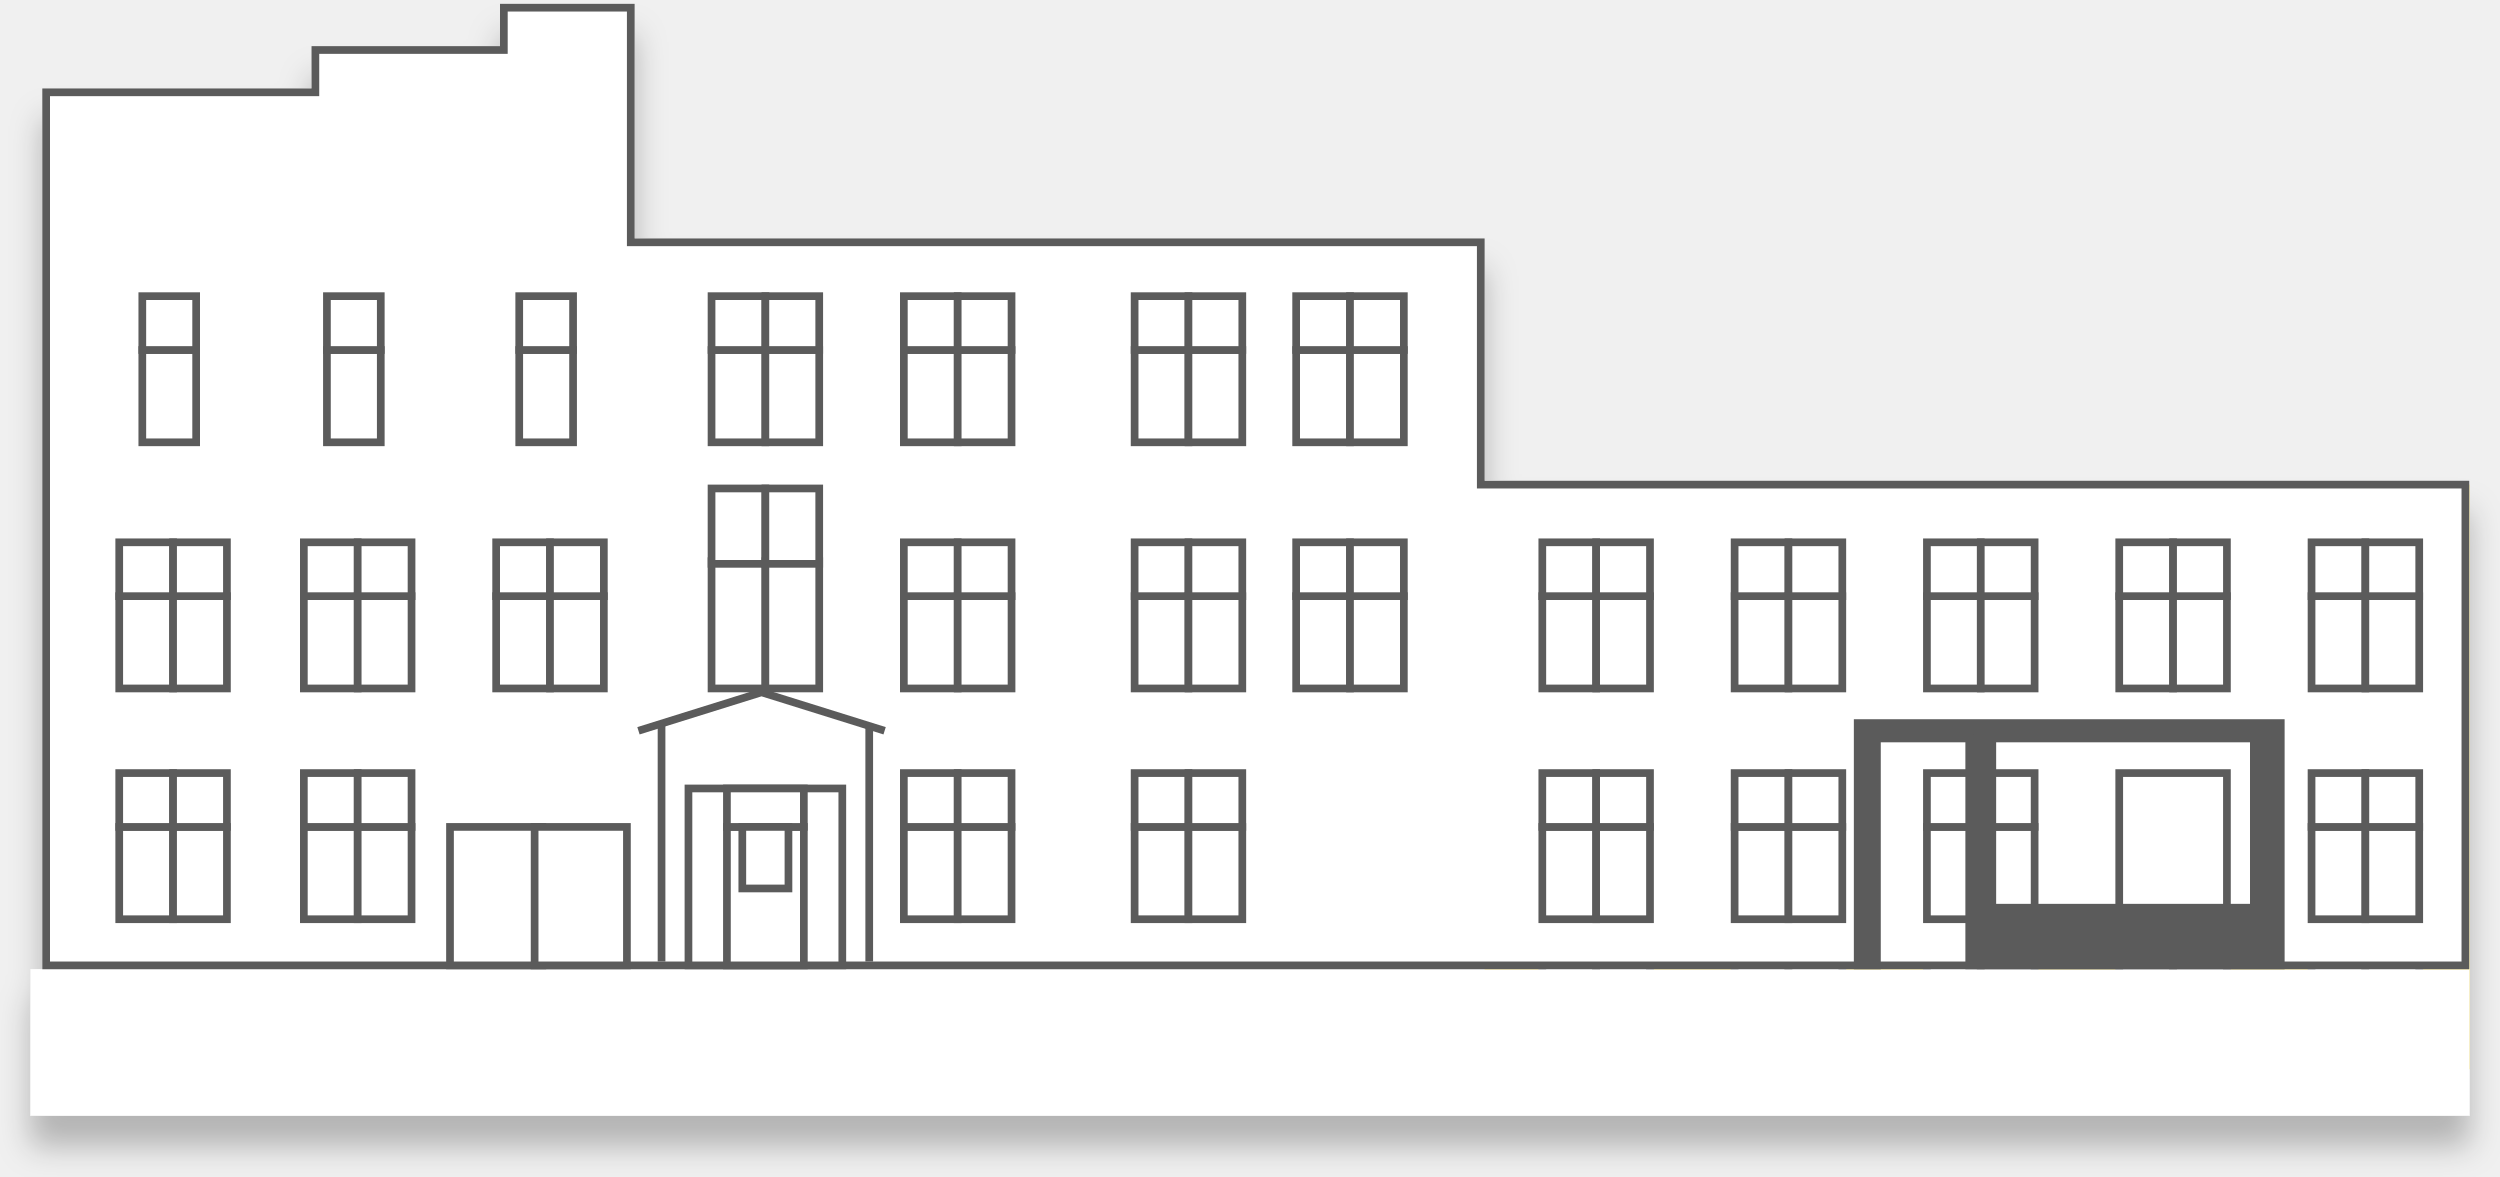
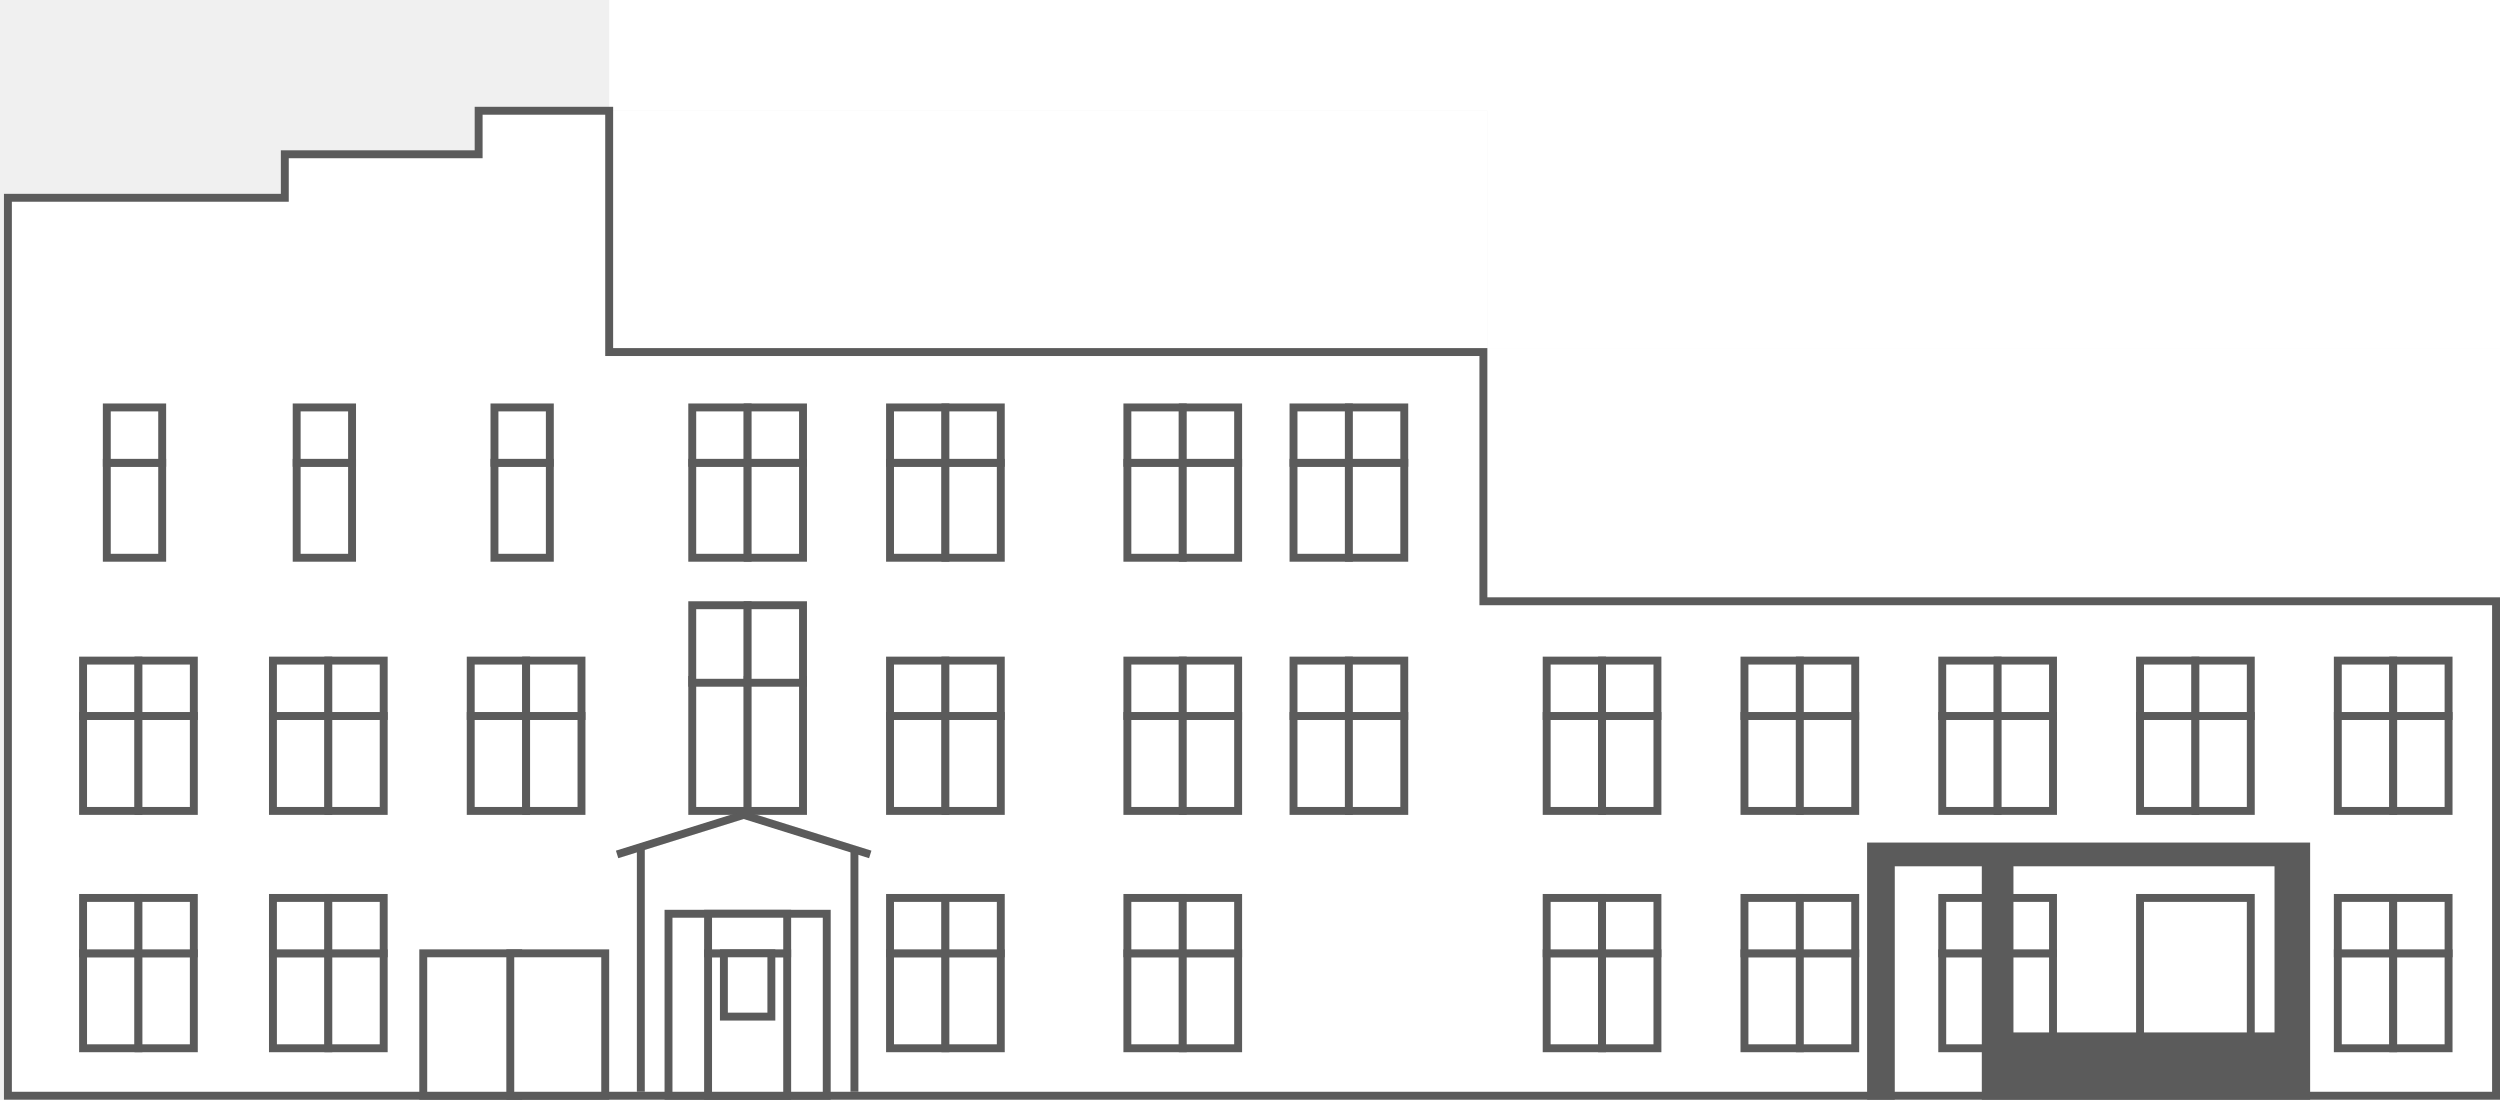
- <svg xmlns="http://www.w3.org/2000/svg" width="325" height="153" viewBox="0 0 325 153" fill="none">
-   <g filter="url(#filter0_d_1203_842)">
-     <rect x="82" y="77" width="111" height="30" fill="#FFD200" />
-     <rect x="193" y="107" width="128" height="32" fill="#FFD200" />
-     <path fill-rule="evenodd" clip-rule="evenodd" d="M193 63H82V77H193V107H321V63H193.238H193Z" fill="#FFD200" />
-     <rect x="117.5" y="88.5" width="7" height="12" fill="white" stroke="#5B5B5B" />
-     <rect x="117.5" y="81.5" width="7" height="7" fill="white" stroke="#5B5B5B" />
-     <rect x="124.5" y="88.5" width="7" height="12" fill="white" stroke="#5B5B5B" />
-     <rect x="124.5" y="81.5" width="7" height="7" fill="white" stroke="#5B5B5B" />
-     <rect x="147.5" y="88.5" width="7" height="12" fill="white" stroke="#5B5B5B" />
-     <rect x="147.5" y="81.5" width="7" height="7" fill="white" stroke="#5B5B5B" />
-     <rect x="154.5" y="88.5" width="7" height="12" fill="white" stroke="#5B5B5B" />
-     <rect x="154.5" y="81.5" width="7" height="7" fill="white" stroke="#5B5B5B" />
-     <rect x="200.5" y="121.5" width="7" height="12" fill="white" stroke="#5B5B5B" />
-     <rect x="200.5" y="114.5" width="7" height="7" fill="white" stroke="#5B5B5B" />
-     <rect x="207.5" y="121.5" width="7" height="12" fill="white" stroke="#5B5B5B" />
-     <rect x="207.5" y="114.5" width="7" height="7" fill="white" stroke="#5B5B5B" />
-     <rect x="225.5" y="121.5" width="7" height="12" fill="white" stroke="#5B5B5B" />
-     <rect x="225.5" y="114.5" width="7" height="7" fill="white" stroke="#5B5B5B" />
-     <rect x="232.5" y="121.5" width="7" height="12" fill="white" stroke="#5B5B5B" />
-     <rect x="232.5" y="114.5" width="7" height="7" fill="white" stroke="#5B5B5B" />
-     <rect x="250.5" y="121.5" width="7" height="12" fill="white" stroke="#5B5B5B" />
-     <rect x="250.5" y="114.5" width="7" height="7" fill="white" stroke="#5B5B5B" />
-     <rect x="257.5" y="121.5" width="7" height="12" fill="white" stroke="#5B5B5B" />
-     <rect x="257.5" y="114.5" width="7" height="7" fill="white" stroke="#5B5B5B" />
-     <rect x="275.5" y="121.5" width="7" height="12" fill="white" stroke="#5B5B5B" />
-     <rect x="275.5" y="114.5" width="7" height="7" fill="white" stroke="#5B5B5B" />
-     <rect x="282.5" y="121.5" width="7" height="12" fill="white" stroke="#5B5B5B" />
-     <rect x="282.5" y="114.5" width="7" height="7" fill="white" stroke="#5B5B5B" />
-     <rect x="300.5" y="121.5" width="7" height="12" fill="white" stroke="#5B5B5B" />
-     <rect x="300.5" y="114.5" width="7" height="7" fill="white" stroke="#5B5B5B" />
-     <rect x="307.5" y="121.5" width="7" height="12" fill="white" stroke="#5B5B5B" />
-     <rect x="307.5" y="114.5" width="7" height="7" fill="white" stroke="#5B5B5B" />
-     <rect x="4" y="126" width="317" height="19" fill="white" />
-     <path d="M65.5 1H82V31.5H192.5V63H320.5V125.5H6V12H41V6.5H65.5V1Z" fill="white" stroke="#5B5B5B" />
-     <rect x="18.5" y="45.5" width="7" height="12" fill="white" stroke="#5B5B5B" />
-     <rect x="18.5" y="38.5" width="7" height="7" fill="white" stroke="#5B5B5B" />
-     <rect x="42.5" y="45.5" width="7" height="12" fill="white" stroke="#5B5B5B" />
-     <rect x="42.5" y="38.5" width="7" height="7" fill="white" stroke="#5B5B5B" />
-     <rect x="67.5" y="45.5" width="7" height="12" fill="white" stroke="#5B5B5B" />
-     <rect x="67.5" y="38.5" width="7" height="7" fill="white" stroke="#5B5B5B" />
-     <rect x="92.5" y="45.5" width="7" height="12" fill="white" stroke="#5B5B5B" />
-     <rect x="92.5" y="38.5" width="7" height="7" fill="white" stroke="#5B5B5B" />
-     <rect x="99.5" y="45.5" width="7" height="12" fill="white" stroke="#5B5B5B" />
-     <rect x="99.5" y="38.5" width="7" height="7" fill="white" stroke="#5B5B5B" />
-     <rect x="92.5" y="72.949" width="7" height="16.55" fill="white" stroke="#5B5B5B" />
-     <rect x="92.5" y="63.5" width="7" height="9.8" fill="white" stroke="#5B5B5B" />
-     <rect x="99.5" y="72.949" width="7" height="16.55" fill="white" stroke="#5B5B5B" />
-     <rect x="99.5" y="63.5" width="7" height="9.8" fill="white" stroke="#5B5B5B" />
-     <rect x="64.5" y="77.5" width="7" height="12" fill="white" stroke="#5B5B5B" />
-     <rect x="64.5" y="70.5" width="7" height="7" fill="white" stroke="#5B5B5B" />
-     <rect x="71.5" y="77.5" width="7" height="12" fill="white" stroke="#5B5B5B" />
-     <rect x="71.5" y="70.5" width="7" height="7" fill="white" stroke="#5B5B5B" />
-     <rect x="39.5" y="77.5" width="7" height="12" fill="white" stroke="#5B5B5B" />
-     <rect x="39.5" y="70.5" width="7" height="7" fill="white" stroke="#5B5B5B" />
-     <rect x="46.5" y="77.5" width="7" height="12" fill="white" stroke="#5B5B5B" />
-     <rect x="46.5" y="70.5" width="7" height="7" fill="white" stroke="#5B5B5B" />
-     <rect x="39.5" y="107.5" width="7" height="12" fill="white" stroke="#5B5B5B" />
-     <rect x="39.5" y="100.5" width="7" height="7" fill="white" stroke="#5B5B5B" />
-     <rect x="46.5" y="107.5" width="7" height="12" fill="white" stroke="#5B5B5B" />
-     <rect x="46.5" y="100.5" width="7" height="7" fill="white" stroke="#5B5B5B" />
-     <rect x="58.5" y="107.5" width="12" height="18" fill="white" stroke="#5B5B5B" />
-     <rect x="69.5" y="107.5" width="12" height="18" fill="white" stroke="#5B5B5B" />
-     <rect x="15.5" y="77.5" width="7" height="12" fill="white" stroke="#5B5B5B" />
-     <rect x="15.5" y="70.5" width="7" height="7" fill="white" stroke="#5B5B5B" />
-     <rect x="22.5" y="77.5" width="7" height="12" fill="white" stroke="#5B5B5B" />
-     <rect x="22.5" y="70.5" width="7" height="7" fill="white" stroke="#5B5B5B" />
-     <rect x="15.5" y="107.5" width="7" height="12" fill="white" stroke="#5B5B5B" />
-     <rect x="15.5" y="100.5" width="7" height="7" fill="white" stroke="#5B5B5B" />
-     <rect x="22.5" y="107.5" width="7" height="12" fill="white" stroke="#5B5B5B" />
-     <rect x="22.5" y="100.5" width="7" height="7" fill="white" stroke="#5B5B5B" />
-     <rect x="117.5" y="45.5" width="7" height="12" fill="white" stroke="#5B5B5B" />
-     <rect x="117.5" y="38.5" width="7" height="7" fill="white" stroke="#5B5B5B" />
-     <rect x="124.5" y="45.5" width="7" height="12" fill="white" stroke="#5B5B5B" />
-     <rect x="124.5" y="38.5" width="7" height="7" fill="white" stroke="#5B5B5B" />
-     <rect x="117.5" y="77.5" width="7" height="12" fill="white" stroke="#5B5B5B" />
-     <rect x="117.5" y="70.5" width="7" height="7" fill="white" stroke="#5B5B5B" />
-     <rect x="124.5" y="77.5" width="7" height="12" fill="white" stroke="#5B5B5B" />
-     <rect x="124.5" y="70.5" width="7" height="7" fill="white" stroke="#5B5B5B" />
-     <rect x="117.5" y="107.5" width="7" height="12" fill="white" stroke="#5B5B5B" />
-     <rect x="117.5" y="100.5" width="7" height="7" fill="white" stroke="#5B5B5B" />
-     <rect x="124.5" y="107.5" width="7" height="12" fill="white" stroke="#5B5B5B" />
-     <rect x="124.5" y="100.5" width="7" height="7" fill="white" stroke="#5B5B5B" />
-     <rect x="89.5" y="102.5" width="20" height="23" fill="white" stroke="#5B5B5B" />
-     <rect x="94.5" y="107.5" width="10" height="18" fill="white" stroke="#5B5B5B" />
-     <rect x="94.5" y="102.5" width="10" height="5" fill="white" stroke="#5B5B5B" />
-     <rect x="96.5" y="107.5" width="6" height="8" fill="white" stroke="#5B5B5B" />
-     <rect x="147.5" y="45.5" width="7" height="12" fill="white" stroke="#5B5B5B" />
-     <rect x="147.5" y="38.5" width="7" height="7" fill="white" stroke="#5B5B5B" />
-     <rect x="154.5" y="45.5" width="7" height="12" fill="white" stroke="#5B5B5B" />
-     <rect x="154.5" y="38.5" width="7" height="7" fill="white" stroke="#5B5B5B" />
-     <rect x="147.5" y="77.5" width="7" height="12" fill="white" stroke="#5B5B5B" />
-     <rect x="147.5" y="70.5" width="7" height="7" fill="white" stroke="#5B5B5B" />
-     <rect x="154.5" y="77.5" width="7" height="12" fill="white" stroke="#5B5B5B" />
-     <rect x="154.5" y="70.5" width="7" height="7" fill="white" stroke="#5B5B5B" />
-     <rect x="147.5" y="107.5" width="7" height="12" fill="white" stroke="#5B5B5B" />
-     <rect x="147.5" y="100.5" width="7" height="7" fill="white" stroke="#5B5B5B" />
-     <rect x="154.5" y="107.5" width="7" height="12" fill="white" stroke="#5B5B5B" />
-     <rect x="154.5" y="100.5" width="7" height="7" fill="white" stroke="#5B5B5B" />
-     <rect x="168.5" y="45.5" width="7" height="12" fill="white" stroke="#5B5B5B" />
-     <rect x="168.5" y="38.5" width="7" height="7" fill="white" stroke="#5B5B5B" />
-     <rect x="175.5" y="45.5" width="7" height="12" fill="white" stroke="#5B5B5B" />
-     <rect x="175.5" y="38.5" width="7" height="7" fill="white" stroke="#5B5B5B" />
-     <rect x="168.5" y="77.5" width="7" height="12" fill="white" stroke="#5B5B5B" />
-     <rect x="168.5" y="70.5" width="7" height="7" fill="white" stroke="#5B5B5B" />
-     <rect x="175.5" y="77.5" width="7" height="12" fill="white" stroke="#5B5B5B" />
-     <rect x="175.5" y="70.5" width="7" height="7" fill="white" stroke="#5B5B5B" />
-     <rect x="200.5" y="77.5" width="7" height="12" fill="white" stroke="#5B5B5B" />
-     <rect x="200.5" y="70.5" width="7" height="7" fill="white" stroke="#5B5B5B" />
-     <rect x="207.5" y="77.5" width="7" height="12" fill="white" stroke="#5B5B5B" />
-     <rect x="207.5" y="70.5" width="7" height="7" fill="white" stroke="#5B5B5B" />
-     <rect x="200.5" y="107.5" width="7" height="12" fill="white" stroke="#5B5B5B" />
-     <rect x="200.5" y="100.5" width="7" height="7" fill="white" stroke="#5B5B5B" />
-     <rect x="207.5" y="107.5" width="7" height="12" fill="white" stroke="#5B5B5B" />
-     <rect x="207.5" y="100.5" width="7" height="7" fill="white" stroke="#5B5B5B" />
-     <rect x="225.5" y="77.5" width="7" height="12" fill="white" stroke="#5B5B5B" />
-     <rect x="225.5" y="70.5" width="7" height="7" fill="white" stroke="#5B5B5B" />
-     <rect x="232.5" y="77.5" width="7" height="12" fill="white" stroke="#5B5B5B" />
-     <rect x="232.5" y="70.5" width="7" height="7" fill="white" stroke="#5B5B5B" />
-     <rect x="225.5" y="107.5" width="7" height="12" fill="white" stroke="#5B5B5B" />
-     <rect x="225.5" y="100.5" width="7" height="7" fill="white" stroke="#5B5B5B" />
-     <rect x="232.5" y="107.5" width="7" height="12" fill="white" stroke="#5B5B5B" />
-     <rect x="232.5" y="100.5" width="7" height="7" fill="white" stroke="#5B5B5B" />
-     <rect x="250.5" y="77.5" width="7" height="12" fill="white" stroke="#5B5B5B" />
-     <rect x="250.5" y="70.5" width="7" height="7" fill="white" stroke="#5B5B5B" />
-     <rect x="257.5" y="77.5" width="7" height="12" fill="white" stroke="#5B5B5B" />
-     <rect x="257.5" y="70.5" width="7" height="7" fill="white" stroke="#5B5B5B" />
-     <rect x="250.5" y="107.5" width="7" height="12" fill="white" stroke="#5B5B5B" />
-     <rect x="250.5" y="100.5" width="7" height="7" fill="white" stroke="#5B5B5B" />
-     <rect x="257.5" y="107.5" width="7" height="12" fill="white" stroke="#5B5B5B" />
-     <rect x="257.5" y="100.5" width="7" height="7" fill="white" stroke="#5B5B5B" />
-     <rect x="275.5" y="77.5" width="7" height="12" fill="white" stroke="#5B5B5B" />
-     <rect x="275.5" y="70.5" width="7" height="7" fill="white" stroke="#5B5B5B" />
-     <rect x="282.5" y="77.5" width="7" height="12" fill="white" stroke="#5B5B5B" />
-     <rect x="282.5" y="70.5" width="7" height="7" fill="white" stroke="#5B5B5B" />
-     <rect x="275.5" y="100.5" width="14" height="19" fill="white" stroke="#5B5B5B" />
-     <rect x="300.5" y="77.5" width="7" height="12" fill="white" stroke="#5B5B5B" />
-     <rect x="300.5" y="70.5" width="7" height="7" fill="white" stroke="#5B5B5B" />
-     <rect x="307.5" y="77.5" width="7" height="12" fill="white" stroke="#5B5B5B" />
-     <rect x="307.5" y="70.5" width="7" height="7" fill="white" stroke="#5B5B5B" />
-     <rect x="300.5" y="107.5" width="7" height="12" fill="white" stroke="#5B5B5B" />
-     <rect x="300.5" y="100.5" width="7" height="7" fill="white" stroke="#5B5B5B" />
-     <rect x="307.5" y="107.5" width="7" height="12" fill="white" stroke="#5B5B5B" />
-     <rect x="307.5" y="100.5" width="7" height="7" fill="white" stroke="#5B5B5B" />
-     <path d="M83 95L99 90L115 95" stroke="#5B5B5B" />
-     <path d="M86 125V94" stroke="#5B5B5B" />
-     <path d="M113 125V94.5" stroke="#5B5B5B" />
-     <path fill-rule="evenodd" clip-rule="evenodd" d="M241.5 125.5V94H296.5V125.5H293.5H256V96H244V125.5H241.5ZM293 96H259V118H293V96Z" fill="#5B5B5B" />
-     <path d="M241.5 94V93.5H241V94H241.5ZM241.5 125.5H241V126H241.5V125.5ZM296.5 94H297V93.5H296.5V94ZM296.5 125.5V126H297V125.5H296.5ZM256 125.5H255.5V126H256V125.5ZM256 96H256.5V95.5H256V96ZM244 96V95.5H243.5V96H244ZM244 125.5V126H244.5V125.5H244ZM259 96V95.5H258.5V96H259ZM293 96H293.5V95.5H293V96ZM259 118H258.5V118.5H259V118ZM293 118V118.5H293.5V118H293ZM241 94V125.5H242V94H241ZM296.5 93.5H241.5V94.5H296.5V93.5ZM297 125.5V94H296V125.5H297ZM293.5 126H296.5V125H293.5V126ZM256 126H293.5V125H256V126ZM255.5 96V125.5H256.5V96H255.5ZM244 96.5H256V95.5H244V96.5ZM244.5 125.5V96H243.5V125.5H244.5ZM241.5 126H244V125H241.5V126ZM259 96.5H293V95.5H259V96.5ZM259.5 118V96H258.5V118H259.5ZM293 117.5H259V118.5H293V117.5ZM292.5 96V118H293.5V96H292.5Z" fill="#5B5B5B" />
-   </g>
-   <defs>
-     <filter id="filter0_d_1203_842" x="0" y="0.5" width="325" height="152.5" filterUnits="userSpaceOnUse" color-interpolation-filters="sRGB">
-       <feFlood flood-opacity="0" result="BackgroundImageFix" />
-       <feColorMatrix in="SourceAlpha" type="matrix" values="0 0 0 0 0 0 0 0 0 0 0 0 0 0 0 0 0 0 127 0" result="hardAlpha" />
-       <feOffset dy="4" />
-       <feGaussianBlur stdDeviation="2" />
-       <feComposite in2="hardAlpha" operator="out" />
-       <feColorMatrix type="matrix" values="0 0 0 0 0 0 0 0 0 0 0 0 0 0 0 0 0 0 0.25 0" />
-       <feBlend mode="normal" in2="BackgroundImageFix" result="effect1_dropShadow_1203_842" />
-       <feBlend mode="normal" in="SourceGraphic" in2="effect1_dropShadow_1203_842" result="shape" />
-     </filter>
-   </defs>
+ <svg xmlns="http://www.w3.org/2000/svg" width="316" height="139" viewBox="0 0 316 139" fill="none">
+   <rect x="77" y="14" width="111" height="30" fill="white" />
+   <rect x="188" y="44" width="128" height="32" fill="white" />
+   <path fill-rule="evenodd" clip-rule="evenodd" d="M188 0H77V14H188V44H316V0H188.238H188Z" fill="white" />
+   <path d="M60.5 14H77V44.5H187.5V76H315.5V138.5H1V25H36V19.5H60.5V14Z" fill="white" stroke="#5B5B5B" />
+   <rect x="13.5" y="58.5" width="7" height="12" fill="white" stroke="#5B5B5B" />
+   <rect x="13.5" y="51.5" width="7" height="7" fill="white" stroke="#5B5B5B" />
+   <rect x="37.5" y="58.5" width="7" height="12" fill="white" stroke="#5B5B5B" />
+   <rect x="37.5" y="51.5" width="7" height="7" fill="white" stroke="#5B5B5B" />
+   <rect x="62.5" y="58.5" width="7" height="12" fill="white" stroke="#5B5B5B" />
+   <rect x="62.5" y="51.5" width="7" height="7" fill="white" stroke="#5B5B5B" />
+   <rect x="87.5" y="58.5" width="7" height="12" fill="white" stroke="#5B5B5B" />
+   <rect x="87.5" y="51.5" width="7" height="7" fill="white" stroke="#5B5B5B" />
+   <rect x="94.5" y="58.5" width="7" height="12" fill="white" stroke="#5B5B5B" />
+   <rect x="94.5" y="51.5" width="7" height="7" fill="white" stroke="#5B5B5B" />
+   <rect x="87.5" y="85.95" width="7" height="16.55" fill="white" stroke="#5B5B5B" />
+   <rect x="87.5" y="76.5" width="7" height="9.8" fill="white" stroke="#5B5B5B" />
+   <rect x="94.5" y="85.95" width="7" height="16.55" fill="white" stroke="#5B5B5B" />
+   <rect x="94.5" y="76.5" width="7" height="9.8" fill="white" stroke="#5B5B5B" />
+   <rect x="59.5" y="90.5" width="7" height="12" fill="white" stroke="#5B5B5B" />
+   <rect x="59.5" y="83.5" width="7" height="7" fill="white" stroke="#5B5B5B" />
+   <rect x="66.5" y="90.5" width="7" height="12" fill="white" stroke="#5B5B5B" />
+   <rect x="66.5" y="83.5" width="7" height="7" fill="white" stroke="#5B5B5B" />
+   <rect x="34.5" y="90.5" width="7" height="12" fill="white" stroke="#5B5B5B" />
+   <rect x="34.5" y="83.5" width="7" height="7" fill="white" stroke="#5B5B5B" />
+   <rect x="41.5" y="90.5" width="7" height="12" fill="white" stroke="#5B5B5B" />
+   <rect x="41.5" y="83.5" width="7" height="7" fill="white" stroke="#5B5B5B" />
+   <rect x="34.5" y="120.5" width="7" height="12" fill="white" stroke="#5B5B5B" />
+   <rect x="34.5" y="113.5" width="7" height="7" fill="white" stroke="#5B5B5B" />
+   <rect x="41.5" y="120.5" width="7" height="12" fill="white" stroke="#5B5B5B" />
+   <rect x="41.5" y="113.5" width="7" height="7" fill="white" stroke="#5B5B5B" />
+   <rect x="53.5" y="120.5" width="12" height="18" fill="white" stroke="#5B5B5B" />
+   <rect x="64.5" y="120.5" width="12" height="18" fill="white" stroke="#5B5B5B" />
+   <rect x="10.5" y="90.5" width="7" height="12" fill="white" stroke="#5B5B5B" />
+   <rect x="10.5" y="83.5" width="7" height="7" fill="white" stroke="#5B5B5B" />
+   <rect x="17.5" y="90.5" width="7" height="12" fill="white" stroke="#5B5B5B" />
+   <rect x="17.5" y="83.5" width="7" height="7" fill="white" stroke="#5B5B5B" />
+   <rect x="10.5" y="120.5" width="7" height="12" fill="white" stroke="#5B5B5B" />
+   <rect x="10.5" y="113.5" width="7" height="7" fill="white" stroke="#5B5B5B" />
+   <rect x="17.5" y="120.5" width="7" height="12" fill="white" stroke="#5B5B5B" />
+   <rect x="17.5" y="113.5" width="7" height="7" fill="white" stroke="#5B5B5B" />
+   <rect x="112.5" y="58.5" width="7" height="12" fill="white" stroke="#5B5B5B" />
+   <rect x="112.5" y="51.5" width="7" height="7" fill="white" stroke="#5B5B5B" />
+   <rect x="119.5" y="58.5" width="7" height="12" fill="white" stroke="#5B5B5B" />
+   <rect x="119.5" y="51.5" width="7" height="7" fill="white" stroke="#5B5B5B" />
+   <rect x="112.5" y="90.5" width="7" height="12" fill="white" stroke="#5B5B5B" />
+   <rect x="112.5" y="83.5" width="7" height="7" fill="white" stroke="#5B5B5B" />
+   <rect x="119.5" y="90.5" width="7" height="12" fill="white" stroke="#5B5B5B" />
+   <rect x="119.5" y="83.5" width="7" height="7" fill="white" stroke="#5B5B5B" />
+   <rect x="112.5" y="120.5" width="7" height="12" fill="white" stroke="#5B5B5B" />
+   <rect x="112.5" y="113.5" width="7" height="7" fill="white" stroke="#5B5B5B" />
+   <rect x="119.5" y="120.5" width="7" height="12" fill="white" stroke="#5B5B5B" />
+   <rect x="119.5" y="113.5" width="7" height="7" fill="white" stroke="#5B5B5B" />
+   <rect x="84.5" y="115.5" width="20" height="23" fill="white" stroke="#5B5B5B" />
+   <rect x="89.5" y="120.5" width="10" height="18" fill="white" stroke="#5B5B5B" />
+   <rect x="89.5" y="115.5" width="10" height="5" fill="white" stroke="#5B5B5B" />
+   <rect x="91.5" y="120.5" width="6" height="8" fill="white" stroke="#5B5B5B" />
+   <rect x="142.5" y="58.5" width="7" height="12" fill="white" stroke="#5B5B5B" />
+   <rect x="142.5" y="51.5" width="7" height="7" fill="white" stroke="#5B5B5B" />
+   <rect x="149.5" y="58.5" width="7" height="12" fill="white" stroke="#5B5B5B" />
+   <rect x="149.5" y="51.5" width="7" height="7" fill="white" stroke="#5B5B5B" />
+   <rect x="142.5" y="90.5" width="7" height="12" fill="white" stroke="#5B5B5B" />
+   <rect x="142.5" y="83.5" width="7" height="7" fill="white" stroke="#5B5B5B" />
+   <rect x="149.5" y="90.5" width="7" height="12" fill="white" stroke="#5B5B5B" />
+   <rect x="149.5" y="83.5" width="7" height="7" fill="white" stroke="#5B5B5B" />
+   <rect x="142.5" y="120.5" width="7" height="12" fill="white" stroke="#5B5B5B" />
+   <rect x="142.5" y="113.5" width="7" height="7" fill="white" stroke="#5B5B5B" />
+   <rect x="149.5" y="120.5" width="7" height="12" fill="white" stroke="#5B5B5B" />
+   <rect x="149.5" y="113.5" width="7" height="7" fill="white" stroke="#5B5B5B" />
+   <rect x="163.5" y="58.5" width="7" height="12" fill="white" stroke="#5B5B5B" />
+   <rect x="163.5" y="51.5" width="7" height="7" fill="white" stroke="#5B5B5B" />
+   <rect x="170.5" y="58.5" width="7" height="12" fill="white" stroke="#5B5B5B" />
+   <rect x="170.5" y="51.5" width="7" height="7" fill="white" stroke="#5B5B5B" />
+   <rect x="163.5" y="90.5" width="7" height="12" fill="white" stroke="#5B5B5B" />
+   <rect x="163.5" y="83.5" width="7" height="7" fill="white" stroke="#5B5B5B" />
+   <rect x="170.5" y="90.5" width="7" height="12" fill="white" stroke="#5B5B5B" />
+   <rect x="170.5" y="83.5" width="7" height="7" fill="white" stroke="#5B5B5B" />
+   <rect x="195.5" y="90.5" width="7" height="12" fill="white" stroke="#5B5B5B" />
+   <rect x="195.5" y="83.5" width="7" height="7" fill="white" stroke="#5B5B5B" />
+   <rect x="202.5" y="90.5" width="7" height="12" fill="white" stroke="#5B5B5B" />
+   <rect x="202.5" y="83.5" width="7" height="7" fill="white" stroke="#5B5B5B" />
+   <rect x="195.5" y="120.5" width="7" height="12" fill="white" stroke="#5B5B5B" />
+   <rect x="195.5" y="113.5" width="7" height="7" fill="white" stroke="#5B5B5B" />
+   <rect x="202.5" y="120.5" width="7" height="12" fill="white" stroke="#5B5B5B" />
+   <rect x="202.5" y="113.5" width="7" height="7" fill="white" stroke="#5B5B5B" />
+   <rect x="220.5" y="90.5" width="7" height="12" fill="white" stroke="#5B5B5B" />
+   <rect x="220.5" y="83.5" width="7" height="7" fill="white" stroke="#5B5B5B" />
+   <rect x="227.5" y="90.5" width="7" height="12" fill="white" stroke="#5B5B5B" />
+   <rect x="227.5" y="83.5" width="7" height="7" fill="white" stroke="#5B5B5B" />
+   <rect x="220.5" y="120.5" width="7" height="12" fill="white" stroke="#5B5B5B" />
+   <rect x="220.5" y="113.5" width="7" height="7" fill="white" stroke="#5B5B5B" />
+   <rect x="227.5" y="120.5" width="7" height="12" fill="white" stroke="#5B5B5B" />
+   <rect x="227.5" y="113.5" width="7" height="7" fill="white" stroke="#5B5B5B" />
+   <rect x="245.5" y="90.5" width="7" height="12" fill="white" stroke="#5B5B5B" />
+   <rect x="245.5" y="83.5" width="7" height="7" fill="white" stroke="#5B5B5B" />
+   <rect x="252.5" y="90.5" width="7" height="12" fill="white" stroke="#5B5B5B" />
+   <rect x="252.5" y="83.5" width="7" height="7" fill="white" stroke="#5B5B5B" />
+   <rect x="245.5" y="120.5" width="7" height="12" fill="white" stroke="#5B5B5B" />
+   <rect x="245.5" y="113.5" width="7" height="7" fill="white" stroke="#5B5B5B" />
+   <rect x="252.5" y="120.5" width="7" height="12" fill="white" stroke="#5B5B5B" />
+   <rect x="252.5" y="113.5" width="7" height="7" fill="white" stroke="#5B5B5B" />
+   <rect x="270.5" y="90.5" width="7" height="12" fill="white" stroke="#5B5B5B" />
+   <rect x="270.5" y="83.5" width="7" height="7" fill="white" stroke="#5B5B5B" />
+   <rect x="277.5" y="90.5" width="7" height="12" fill="white" stroke="#5B5B5B" />
+   <rect x="277.5" y="83.5" width="7" height="7" fill="white" stroke="#5B5B5B" />
+   <rect x="270.5" y="113.5" width="14" height="19" fill="white" stroke="#5B5B5B" />
+   <rect x="295.5" y="90.5" width="7" height="12" fill="white" stroke="#5B5B5B" />
+   <rect x="295.5" y="83.5" width="7" height="7" fill="white" stroke="#5B5B5B" />
+   <rect x="302.5" y="90.5" width="7" height="12" fill="white" stroke="#5B5B5B" />
+   <rect x="302.5" y="83.5" width="7" height="7" fill="white" stroke="#5B5B5B" />
+   <rect x="295.5" y="120.5" width="7" height="12" fill="white" stroke="#5B5B5B" />
+   <rect x="295.5" y="113.5" width="7" height="7" fill="white" stroke="#5B5B5B" />
+   <rect x="302.5" y="120.5" width="7" height="12" fill="white" stroke="#5B5B5B" />
+   <rect x="302.5" y="113.5" width="7" height="7" fill="white" stroke="#5B5B5B" />
+   <path d="M78 108L94 103L110 108" stroke="#5B5B5B" />
+   <path d="M81 138V107" stroke="#5B5B5B" />
+   <path d="M108 138V107.5" stroke="#5B5B5B" />
+   <path fill-rule="evenodd" clip-rule="evenodd" d="M236.5 138.5V107H291.5V138.5H288.5H251V109H239V138.5H236.5ZM288 109H254V131H288V109Z" fill="#5B5B5B" />
+   <path d="M236.5 107V106.5H236V107H236.5ZM236.5 138.5H236V139H236.5V138.5ZM291.5 107H292V106.5H291.5V107ZM291.5 138.5V139H292V138.5H291.5ZM251 138.5H250.5V139H251V138.5ZM251 109H251.5V108.5H251V109ZM239 109V108.5H238.5V109H239ZM239 138.5V139H239.5V138.5H239ZM254 109V108.5H253.5V109H254ZM288 109H288.5V108.5H288V109ZM254 131H253.5V131.5H254V131ZM288 131V131.5H288.5V131H288ZM236 107V138.5H237V107H236ZM291.5 106.5H236.5V107.5H291.5V106.5ZM292 138.5V107H291V138.5H292ZM288.5 139H291.5V138H288.5V139ZM251 139H288.5V138H251V139ZM250.5 109V138.5H251.5V109H250.5ZM239 109.5H251V108.5H239V109.5ZM239.5 138.5V109H238.5V138.5H239.5ZM236.5 139H239V138H236.5V139ZM254 109.5H288V108.5H254V109.5ZM254.5 131V109H253.5V131H254.5ZM288 130.5H254V131.5H288V130.5ZM287.5 109V131H288.5V109H287.5Z" fill="#5B5B5B" />
</svg>
